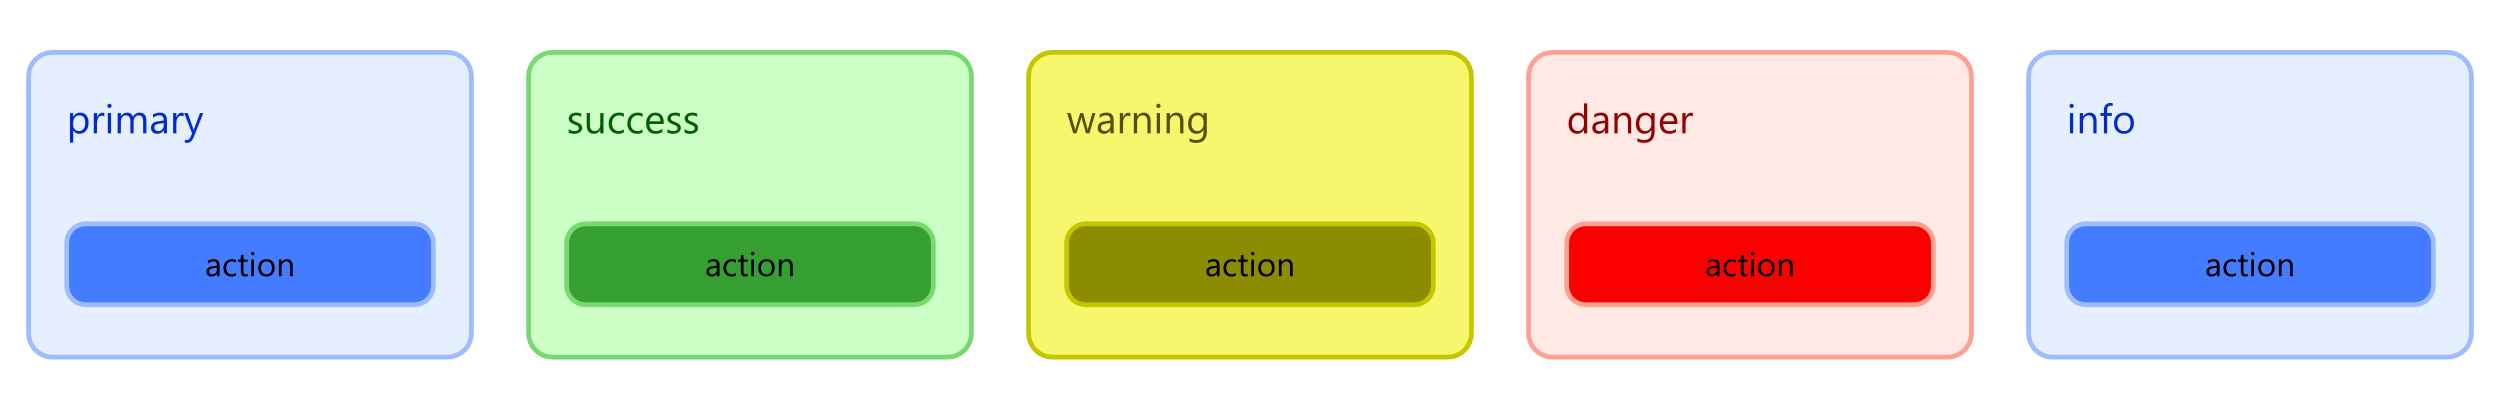
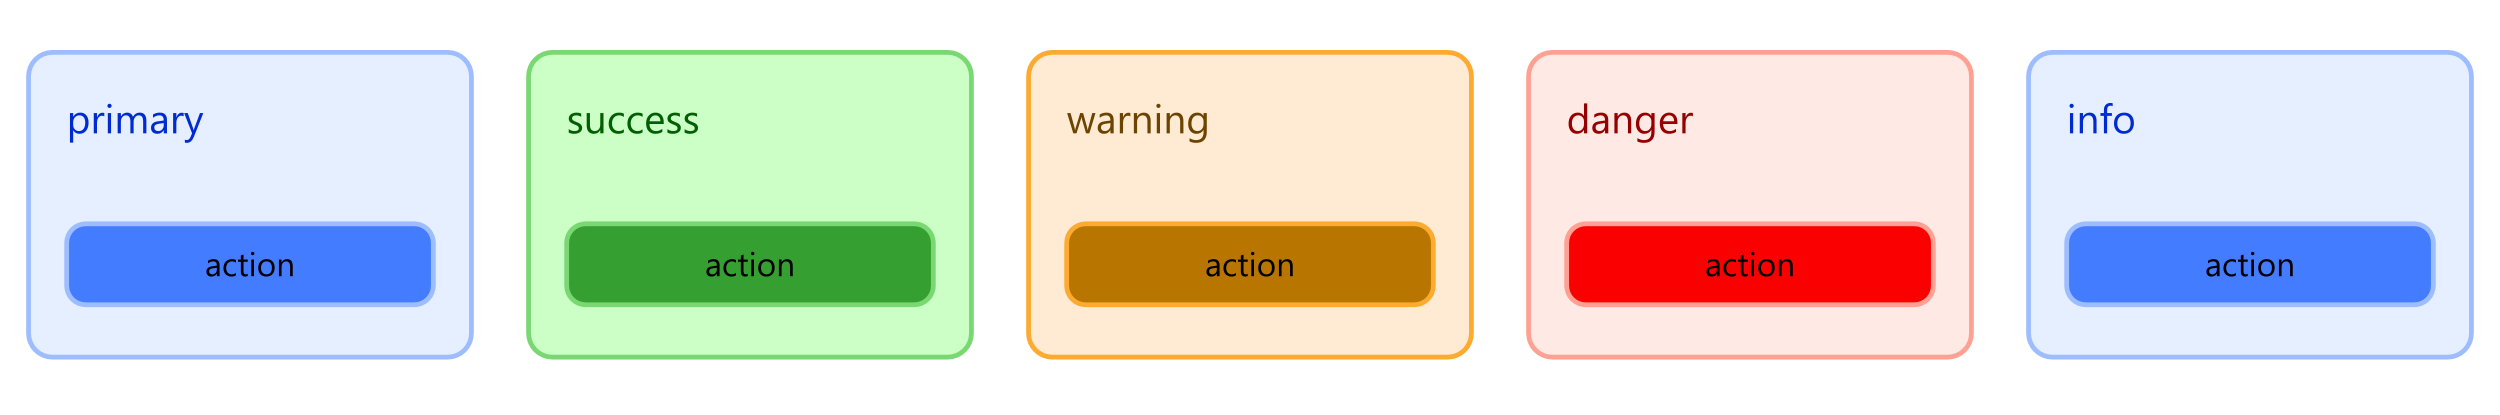
<svg xmlns="http://www.w3.org/2000/svg" width="1050" height="174" viewBox="0 0 1050 174">
  <rect x="0" y="0" width="1050" height="174" fill="rgb(255,255,255)" />
  <polygon points="12,32 12.192,30.049 12.761,28.173 13.685,26.444 14.929,24.929 16.444,23.685 18.173,22.761 20.049,22.192 22,22 188,22 189.951,22.192 191.827,22.761 193.556,23.685 195.071,24.929 196.315,26.444 197.239,28.173 197.808,30.049 198,32 198,140 197.808,141.951 197.239,143.827 196.315,145.556 195.071,147.071 193.556,148.315 191.827,149.239 189.951,149.808 188,150 22,150 20.049,149.808 18.173,149.239 16.444,148.315 14.929,147.071 13.685,145.556 12.761,143.827 12.192,141.951 12,140" fill="rgb(230,239,255)" />
  <polyline points="12,32 12.192,30.049 12.761,28.173 13.685,26.444 14.929,24.929 16.444,23.685 18.173,22.761 20.049,22.192 22,22 188,22 189.951,22.192 191.827,22.761 193.556,23.685 195.071,24.929 196.315,26.444 197.239,28.173 197.808,30.049 198,32 198,140 197.808,141.951 197.239,143.827 196.315,145.556 195.071,147.071 193.556,148.315 191.827,149.239 189.951,149.808 188,150 22,150 20.049,149.808 18.173,149.239 16.444,148.315 14.929,147.071 13.685,145.556 12.761,143.827 12.192,141.951 12,140 12,32" fill="none" stroke="rgb(157,189,255)" stroke-width="2" stroke-linejoin="round" stroke-linecap="round" />
  <polygon points="28,102 28.154,100.439 28.609,98.939 29.348,97.555 30.343,96.343 31.555,95.348 32.939,94.609 34.439,94.154 36,94 174,94 175.561,94.154 177.061,94.609 178.445,95.348 179.657,96.343 180.652,97.555 181.391,98.939 181.846,100.439 182,102 182,120 181.846,121.561 181.391,123.061 180.652,124.445 179.657,125.657 178.445,126.652 177.061,127.391 175.561,127.846 174,128 36,128 34.439,127.846 32.939,127.391 31.555,126.652 30.343,125.657 29.348,124.445 28.609,123.061 28.154,121.561 28,120" fill="rgb(68,124,255)" />
  <polyline points="28,102 28.154,100.439 28.609,98.939 29.348,97.555 30.343,96.343 31.555,95.348 32.939,94.609 34.439,94.154 36,94 174,94 175.561,94.154 177.061,94.609 178.445,95.348 179.657,96.343 180.652,97.555 181.391,98.939 181.846,100.439 182,102 182,120 181.846,121.561 181.391,123.061 180.652,124.445 179.657,125.657 178.445,126.652 177.061,127.391 175.561,127.846 174,128 36,128 34.439,127.846 32.939,127.391 31.555,126.652 30.343,125.657 29.348,124.445 28.609,123.061 28.154,121.561 28,120 28,102" fill="none" stroke="rgb(157,189,255)" stroke-width="2" stroke-linejoin="round" stroke-linecap="round" />
  <path d="M30.77 54.77L30.74 54.77L30.74 59.91L29.38 59.91L29.38 47.5L30.74 47.5L30.74 48.99L30.77 48.99Q31.78 47.3 33.71 47.3Q35.35 47.3 36.28 48.45Q37.2 49.58 37.2 51.5Q37.2 53.63 36.16 54.92Q35.12 56.2 33.32 56.2Q31.67 56.2 30.77 54.77ZM30.74 51.34L30.74 52.53Q30.74 53.58 31.42 54.32Q32.11 55.05 33.16 55.05Q34.4 55.05 35.1 54.11Q35.8 53.16 35.8 51.48Q35.8 50.06 35.15 49.25Q34.49 48.45 33.37 48.45Q32.18 48.45 31.46 49.28Q30.74 50.1 30.74 51.34ZM43.81 48.88Q43.45 48.6 42.78 48.6Q41.91 48.6 41.32 49.43Q40.74 50.25 40.74 51.67L40.74 56L39.38 56L39.38 47.5L40.74 47.5L40.74 49.25L40.77 49.25Q41.06 48.35 41.66 47.86Q42.26 47.35 43 47.35Q43.53 47.35 43.81 47.47L43.81 48.88ZM45.98 45.34Q45.62 45.34 45.36 45.09Q45.1 44.84 45.1 44.46Q45.1 44.08 45.36 43.83Q45.62 43.57 45.98 43.57Q46.35 43.57 46.61 43.83Q46.88 44.08 46.88 44.46Q46.88 44.83 46.61 45.08Q46.35 45.34 45.98 45.34ZM46.65 56L45.28 56L45.28 47.5L46.65 47.5L46.65 56ZM61.48 56L60.12 56L60.12 51.12Q60.12 49.71 59.68 49.08Q59.25 48.45 58.22 48.45Q57.34 48.45 56.73 49.24Q56.12 50.04 56.12 51.15L56.12 56L54.76 56L54.76 50.95Q54.76 48.45 52.83 48.45Q51.93 48.45 51.35 49.2Q50.77 49.95 50.77 51.15L50.77 56L49.41 56L49.41 47.5L50.77 47.5L50.77 48.84L50.8 48.84Q51.71 47.3 53.44 47.3Q54.31 47.3 54.96 47.79Q55.61 48.27 55.85 49.06Q56.8 47.3 58.67 47.3Q61.48 47.3 61.48 50.76L61.48 56ZM70.13 56L68.77 56L68.77 54.67L68.74 54.67Q67.85 56.2 66.13 56.2Q64.85 56.2 64.13 55.53Q63.42 54.85 63.42 53.74Q63.42 51.36 66.22 50.97L68.77 50.61Q68.77 48.45 67.02 48.45Q65.49 48.45 64.25 49.49L64.25 48.1Q65.5 47.3 67.14 47.3Q70.13 47.3 70.13 50.47L70.13 56ZM68.77 51.7L66.72 51.98Q65.78 52.12 65.29 52.46Q64.81 52.79 64.81 53.64Q64.81 54.27 65.25 54.66Q65.7 55.05 66.44 55.05Q67.45 55.05 68.11 54.35Q68.77 53.63 68.77 52.55L68.77 51.7ZM77.14 48.88Q76.78 48.6 76.11 48.6Q75.24 48.6 74.65 49.43Q74.07 50.25 74.07 51.67L74.07 56L72.71 56L72.71 47.5L74.07 47.5L74.07 49.25L74.1 49.25Q74.39 48.35 74.99 47.86Q75.59 47.35 76.33 47.35Q76.86 47.35 77.14 47.47L77.14 48.88ZM85.38 47.5L81.47 57.36Q80.42 60 78.53 60Q78 60 77.64 59.89L77.64 58.67Q78.08 58.82 78.45 58.82Q79.48 58.82 79.99 57.59L80.67 55.98L77.35 47.5L78.86 47.5L81.16 54.04Q81.2 54.17 81.33 54.69L81.38 54.69Q81.43 54.49 81.55 54.06L83.97 47.5L85.38 47.5Z" fill="rgb(0,43,208)" />
  <path d="M92.22 116L91.09 116L91.09 114.91L91.07 114.91Q90.34 116.16 88.91 116.16Q87.87 116.16 87.27 115.61Q86.69 115.06 86.69 114.14Q86.69 112.18 89 111.86L91.09 111.56Q91.09 109.78 89.65 109.78Q88.39 109.78 87.37 110.64L87.37 109.49Q88.4 108.84 89.75 108.84Q92.22 108.84 92.22 111.45L92.22 116ZM91.09 112.46L89.41 112.69Q88.63 112.8 88.23 113.08Q87.83 113.35 87.83 114.06Q87.83 114.57 88.2 114.9Q88.57 115.22 89.17 115.22Q90.01 115.22 90.55 114.64Q91.09 114.05 91.09 113.16L91.09 112.46ZM99.1 115.68Q98.29 116.16 97.19 116.16Q95.69 116.16 94.77 115.19Q93.85 114.22 93.85 112.66Q93.85 110.93 94.84 109.89Q95.83 108.84 97.49 108.84Q98.41 108.84 99.12 109.18L99.12 110.33Q98.34 109.78 97.45 109.78Q96.37 109.78 95.68 110.55Q95 111.32 95 112.57Q95 113.8 95.64 114.51Q96.29 115.22 97.38 115.22Q98.29 115.22 99.1 114.61L99.1 115.68ZM104.05 115.93Q103.65 116.15 103 116.15Q101.16 116.15 101.16 114.1L101.16 109.96L99.96 109.96L99.96 109L101.16 109L101.16 107.29L102.28 106.93L102.28 109L104.05 109L104.05 109.96L102.28 109.96L102.28 113.9Q102.28 114.61 102.52 114.91Q102.76 115.21 103.31 115.21Q103.74 115.21 104.05 114.97L104.05 115.93ZM106.12 107.22Q105.82 107.22 105.61 107.02Q105.4 106.81 105.4 106.5Q105.4 106.18 105.61 105.98Q105.82 105.77 106.12 105.77Q106.43 105.77 106.64 105.98Q106.86 106.18 106.86 106.5Q106.86 106.8 106.64 107.01Q106.43 107.22 106.12 107.22ZM106.67 116L105.55 116L105.55 109L106.67 109L106.67 116ZM111.87 116.16Q110.31 116.16 109.38 115.19Q108.46 114.2 108.46 112.58Q108.46 110.82 109.42 109.83Q110.39 108.84 112.03 108.84Q113.59 108.84 114.47 109.8Q115.35 110.76 115.35 112.47Q115.35 114.15 114.4 115.16Q113.46 116.16 111.87 116.16ZM111.95 109.78Q110.87 109.78 110.24 110.52Q109.61 111.25 109.61 112.54Q109.61 113.79 110.25 114.5Q110.88 115.22 111.95 115.22Q113.03 115.22 113.62 114.52Q114.2 113.81 114.2 112.51Q114.2 111.2 113.62 110.49Q113.03 109.78 111.95 109.78ZM122.95 116L121.83 116L121.83 112.01Q121.83 109.78 120.21 109.78Q119.36 109.78 118.81 110.42Q118.26 111.04 118.26 112.01L118.26 116L117.14 116L117.14 109L118.26 109L118.26 110.16L118.29 110.16Q119.08 108.84 120.59 108.84Q121.74 108.84 122.34 109.58Q122.95 110.32 122.95 111.72L122.95 116Z" fill="rgb(0,0,0)" />
  <polygon points="222,32 222.192,30.049 222.761,28.173 223.685,26.444 224.929,24.929 226.444,23.685 228.173,22.761 230.049,22.192 232,22 398,22 399.951,22.192 401.827,22.761 403.556,23.685 405.071,24.929 406.315,26.444 407.239,28.173 407.808,30.049 408,32 408,140 407.808,141.951 407.239,143.827 406.315,145.556 405.071,147.071 403.556,148.315 401.827,149.239 399.951,149.808 398,150 232,150 230.049,149.808 228.173,149.239 226.444,148.315 224.929,147.071 223.685,145.556 222.761,143.827 222.192,141.951 222,140" fill="rgb(203,255,198)" />
  <polyline points="222,32 222.192,30.049 222.761,28.173 223.685,26.444 224.929,24.929 226.444,23.685 228.173,22.761 230.049,22.192 232,22 398,22 399.951,22.192 401.827,22.761 403.556,23.685 405.071,24.929 406.315,26.444 407.239,28.173 407.808,30.049 408,32 408,140 407.808,141.951 407.239,143.827 406.315,145.556 405.071,147.071 403.556,148.315 401.827,149.239 399.951,149.808 398,150 232,150 230.049,149.808 228.173,149.239 226.444,148.315 224.929,147.071 223.685,145.556 222.761,143.827 222.192,141.951 222,140 222,32" fill="none" stroke="rgb(122,216,115)" stroke-width="2" stroke-linejoin="round" stroke-linecap="round" />
  <polygon points="238,102 238.154,100.439 238.609,98.939 239.348,97.555 240.343,96.343 241.555,95.348 242.939,94.609 244.439,94.154 246,94 384,94 385.561,94.154 387.061,94.609 388.445,95.348 389.657,96.343 390.652,97.555 391.391,98.939 391.846,100.439 392,102 392,120 391.846,121.561 391.391,123.061 390.652,124.445 389.657,125.657 388.445,126.652 387.061,127.391 385.561,127.846 384,128 246,128 244.439,127.846 242.939,127.391 241.555,126.652 240.343,125.657 239.348,124.445 238.609,123.061 238.154,121.561 238,120" fill="rgb(53,159,49)" />
  <polyline points="238,102 238.154,100.439 238.609,98.939 239.348,97.555 240.343,96.343 241.555,95.348 242.939,94.609 244.439,94.154 246,94 384,94 385.561,94.154 387.061,94.609 388.445,95.348 389.657,96.343 390.652,97.555 391.391,98.939 391.846,100.439 392,102 392,120 391.846,121.561 391.391,123.061 390.652,124.445 389.657,125.657 388.445,126.652 387.061,127.391 385.561,127.846 384,128 246,128 244.439,127.846 242.939,127.391 241.555,126.652 240.343,125.657 239.348,124.445 238.609,123.061 238.154,121.561 238,120 238,102" fill="none" stroke="rgb(122,216,115)" stroke-width="2" stroke-linejoin="round" stroke-linecap="round" />
  <path d="M238.86 55.69L238.86 54.23Q239.98 55.05 241.31 55.05Q243.1 55.05 243.1 53.86Q243.1 53.52 242.95 53.29Q242.8 53.04 242.53 52.86Q242.27 52.68 241.92 52.54Q241.57 52.39 241.16 52.23Q240.6 52.01 240.17 51.78Q239.74 51.55 239.45 51.27Q239.17 50.98 239.02 50.61Q238.88 50.25 238.88 49.76Q238.88 49.16 239.15 48.7Q239.43 48.24 239.88 47.93Q240.34 47.62 240.92 47.46Q241.51 47.3 242.13 47.3Q243.24 47.3 244.11 47.68L244.11 49.06Q243.17 48.45 241.95 48.45Q241.57 48.45 241.26 48.54Q240.96 48.62 240.73 48.78Q240.52 48.94 240.39 49.16Q240.27 49.38 240.27 49.64Q240.27 49.97 240.39 50.2Q240.52 50.42 240.75 50.6Q240.98 50.77 241.31 50.91Q241.64 51.05 242.07 51.22Q242.63 51.43 243.08 51.67Q243.53 51.89 243.84 52.18Q244.16 52.46 244.33 52.84Q244.5 53.21 244.5 53.73Q244.5 54.36 244.22 54.82Q243.94 55.29 243.48 55.59Q243.01 55.9 242.41 56.05Q241.8 56.2 241.14 56.2Q239.83 56.2 238.86 55.69ZM253.47 56L252.11 56L252.11 54.66L252.08 54.66Q251.23 56.2 249.45 56.2Q246.41 56.2 246.41 52.58L246.41 47.5L247.77 47.5L247.77 52.36Q247.77 55.05 249.83 55.05Q250.82 55.05 251.46 54.32Q252.11 53.58 252.11 52.4L252.11 47.5L253.47 47.5L253.47 56ZM262.02 55.61Q261.04 56.2 259.69 56.2Q257.87 56.2 256.75 55.02Q255.64 53.83 255.64 51.95Q255.64 49.85 256.84 48.58Q258.05 47.3 260.06 47.3Q261.18 47.3 262.03 47.72L262.03 49.11Q261.09 48.45 260.01 48.45Q258.7 48.45 257.87 49.38Q257.04 50.31 257.04 51.83Q257.04 53.33 257.82 54.19Q258.6 55.05 259.92 55.05Q261.04 55.05 262.02 54.31L262.02 55.61ZM269.88 55.61Q268.9 56.2 267.55 56.2Q265.73 56.2 264.61 55.02Q263.5 53.83 263.5 51.95Q263.5 49.85 264.7 48.58Q265.91 47.3 267.92 47.3Q269.04 47.3 269.89 47.72L269.89 49.11Q268.95 48.45 267.87 48.45Q266.56 48.45 265.72 49.38Q264.89 50.31 264.89 51.83Q264.89 53.33 265.67 54.19Q266.46 55.05 267.78 55.05Q268.9 55.05 269.88 54.31L269.88 55.61ZM278.77 52.09L272.77 52.09Q272.8 53.51 273.53 54.28Q274.26 55.05 275.54 55.05Q276.98 55.05 278.18 54.11L278.18 55.39Q277.06 56.2 275.22 56.2Q273.42 56.2 272.39 55.05Q271.36 53.88 271.36 51.78Q271.36 49.8 272.48 48.55Q273.61 47.3 275.28 47.3Q276.95 47.3 277.86 48.38Q278.77 49.46 278.77 51.38L278.77 52.09ZM277.38 50.94Q277.37 49.76 276.8 49.1Q276.25 48.45 275.25 48.45Q274.29 48.45 273.62 49.14Q272.94 49.82 272.79 50.94L277.38 50.94ZM280.32 55.69L280.32 54.23Q281.43 55.05 282.77 55.05Q284.56 55.05 284.56 53.86Q284.56 53.52 284.4 53.29Q284.25 53.04 283.99 52.86Q283.73 52.68 283.37 52.54Q283.02 52.39 282.62 52.23Q282.05 52.01 281.62 51.78Q281.2 51.55 280.91 51.27Q280.62 50.98 280.47 50.61Q280.33 50.25 280.33 49.76Q280.33 49.16 280.61 48.7Q280.88 48.24 281.34 47.93Q281.79 47.62 282.38 47.46Q282.96 47.3 283.59 47.3Q284.69 47.3 285.56 47.68L285.56 49.06Q284.62 48.45 283.4 48.45Q283.02 48.45 282.72 48.54Q282.41 48.62 282.18 48.78Q281.97 48.94 281.84 49.16Q281.73 49.38 281.73 49.64Q281.73 49.97 281.84 50.2Q281.97 50.42 282.2 50.6Q282.43 50.77 282.77 50.91Q283.1 51.05 283.52 51.22Q284.08 51.43 284.53 51.67Q284.98 51.89 285.3 52.18Q285.61 52.46 285.78 52.84Q285.95 53.21 285.95 53.73Q285.95 54.36 285.67 54.82Q285.4 55.29 284.93 55.59Q284.47 55.9 283.86 56.05Q283.25 56.2 282.59 56.2Q281.28 56.2 280.32 55.69ZM287.54 55.69L287.54 54.23Q288.65 55.05 289.98 55.05Q291.78 55.05 291.78 53.86Q291.78 53.52 291.62 53.29Q291.47 53.04 291.2 52.86Q290.95 52.68 290.59 52.54Q290.24 52.39 289.83 52.23Q289.27 52.01 288.84 51.78Q288.42 51.55 288.12 51.27Q287.84 50.98 287.69 50.61Q287.55 50.25 287.55 49.76Q287.55 49.16 287.83 48.7Q288.1 48.24 288.56 47.93Q289.01 47.62 289.59 47.46Q290.18 47.3 290.81 47.3Q291.91 47.3 292.78 47.68L292.78 49.06Q291.84 48.45 290.62 48.45Q290.24 48.45 289.93 48.54Q289.63 48.62 289.4 48.78Q289.19 48.94 289.06 49.16Q288.95 49.38 288.95 49.64Q288.95 49.97 289.06 50.2Q289.19 50.42 289.42 50.6Q289.65 50.77 289.98 50.91Q290.32 51.05 290.74 51.22Q291.3 51.43 291.75 51.67Q292.2 51.89 292.52 52.18Q292.83 52.46 293 52.84Q293.17 53.21 293.17 53.73Q293.17 54.36 292.89 54.82Q292.62 55.29 292.15 55.59Q291.69 55.9 291.08 56.05Q290.47 56.2 289.81 56.2Q288.5 56.2 287.54 55.69Z" fill="rgb(0,95,0)" />
  <path d="M302.22 116L301.09 116L301.09 114.91L301.07 114.91Q300.34 116.16 298.91 116.16Q297.87 116.16 297.27 115.61Q296.69 115.06 296.69 114.14Q296.69 112.18 299 111.86L301.09 111.56Q301.09 109.78 299.65 109.78Q298.39 109.78 297.37 110.64L297.37 109.49Q298.4 108.84 299.75 108.84Q302.22 108.84 302.22 111.45L302.22 116ZM301.09 112.46L299.41 112.69Q298.63 112.8 298.23 113.08Q297.83 113.35 297.83 114.06Q297.83 114.57 298.2 114.9Q298.57 115.22 299.17 115.22Q300.01 115.22 300.55 114.64Q301.09 114.05 301.09 113.16L301.09 112.46ZM309.1 115.68Q308.29 116.16 307.19 116.16Q305.69 116.16 304.77 115.19Q303.85 114.22 303.85 112.66Q303.85 110.93 304.84 109.89Q305.83 108.84 307.49 108.84Q308.41 108.84 309.12 109.18L309.12 110.33Q308.34 109.78 307.45 109.78Q306.37 109.78 305.68 110.55Q305 111.32 305 112.57Q305 113.8 305.64 114.51Q306.29 115.22 307.38 115.22Q308.29 115.22 309.1 114.61L309.1 115.68ZM314.05 115.93Q313.65 116.15 313 116.15Q311.16 116.15 311.16 114.1L311.16 109.96L309.96 109.96L309.96 109L311.16 109L311.16 107.29L312.28 106.93L312.28 109L314.05 109L314.05 109.96L312.28 109.96L312.28 113.9Q312.28 114.61 312.52 114.91Q312.76 115.21 313.31 115.21Q313.74 115.21 314.05 114.97L314.05 115.93ZM316.12 107.22Q315.82 107.22 315.61 107.02Q315.4 106.81 315.4 106.5Q315.4 106.18 315.61 105.98Q315.82 105.77 316.12 105.77Q316.43 105.77 316.64 105.98Q316.86 106.18 316.86 106.5Q316.86 106.8 316.64 107.01Q316.43 107.22 316.12 107.22ZM316.67 116L315.55 116L315.55 109L316.67 109L316.67 116ZM321.87 116.16Q320.31 116.16 319.38 115.19Q318.46 114.2 318.46 112.58Q318.46 110.82 319.42 109.83Q320.39 108.84 322.03 108.84Q323.59 108.84 324.47 109.8Q325.35 110.76 325.35 112.47Q325.35 114.15 324.4 115.16Q323.46 116.16 321.87 116.16ZM321.95 109.78Q320.87 109.78 320.24 110.52Q319.61 111.25 319.61 112.54Q319.61 113.79 320.25 114.5Q320.88 115.22 321.95 115.22Q323.03 115.22 323.62 114.52Q324.2 113.81 324.2 112.51Q324.2 111.2 323.62 110.49Q323.03 109.78 321.95 109.78ZM332.95 116L331.83 116L331.83 112.01Q331.83 109.78 330.21 109.78Q329.36 109.78 328.81 110.42Q328.26 111.04 328.26 112.01L328.26 116L327.14 116L327.14 109L328.26 109L328.26 110.16L328.29 110.16Q329.08 108.84 330.59 108.84Q331.74 108.84 332.34 109.58Q332.95 110.32 332.95 111.72L332.95 116Z" fill="rgb(0,0,0)" />
-   <polygon points="432,32 432.192,30.049 432.761,28.173 433.685,26.444 434.929,24.929 436.444,23.685 438.173,22.761 440.049,22.192 442,22 608,22 609.951,22.192 611.827,22.761 613.556,23.685 615.071,24.929 616.315,26.444 617.239,28.173 617.808,30.049 618,32 618,140 617.808,141.951 617.239,143.827 616.315,145.556 615.071,147.071 613.556,148.315 611.827,149.239 609.951,149.808 608,150 442,150 440.049,149.808 438.173,149.239 436.444,148.315 434.929,147.071 433.685,145.556 432.761,143.827 432.192,141.951 432,140" fill="rgb(246,247,108)" />
-   <polyline points="432,32 432.192,30.049 432.761,28.173 433.685,26.444 434.929,24.929 436.444,23.685 438.173,22.761 440.049,22.192 442,22 608,22 609.951,22.192 611.827,22.761 613.556,23.685 615.071,24.929 616.315,26.444 617.239,28.173 617.808,30.049 618,32 618,140 617.808,141.951 617.239,143.827 616.315,145.556 615.071,147.071 613.556,148.315 611.827,149.239 609.951,149.808 608,150 442,150 440.049,149.808 438.173,149.239 436.444,148.315 434.929,147.071 433.685,145.556 432.761,143.827 432.192,141.951 432,140 432,32" fill="none" stroke="rgb(198,198,0)" stroke-width="2" stroke-linejoin="round" stroke-linecap="round" />
-   <polygon points="448,102 448.154,100.439 448.609,98.939 449.348,97.555 450.343,96.343 451.555,95.348 452.939,94.609 454.439,94.154 456,94 594,94 595.561,94.154 597.061,94.609 598.445,95.348 599.657,96.343 600.652,97.555 601.391,98.939 601.846,100.439 602,102 602,120 601.846,121.561 601.391,123.061 600.652,124.445 599.657,125.657 598.445,126.652 597.061,127.391 595.561,127.846 594,128 456,128 454.439,127.846 452.939,127.391 451.555,126.652 450.343,125.657 449.348,124.445 448.609,123.061 448.154,121.561 448,120" fill="rgb(140,140,0)" />
-   <polyline points="448,102 448.154,100.439 448.609,98.939 449.348,97.555 450.343,96.343 451.555,95.348 452.939,94.609 454.439,94.154 456,94 594,94 595.561,94.154 597.061,94.609 598.445,95.348 599.657,96.343 600.652,97.555 601.391,98.939 601.846,100.439 602,102 602,120 601.846,121.561 601.391,123.061 600.652,124.445 599.657,125.657 598.445,126.652 597.061,127.391 595.561,127.846 594,128 456,128 454.439,127.846 452.939,127.391 451.555,126.652 450.343,125.657 449.348,124.445 448.609,123.061 448.154,121.561 448,120 448,102" fill="none" stroke="rgb(198,198,0)" stroke-width="2" stroke-linejoin="round" stroke-linecap="round" />
-   <path d="M460.09 47.5L457.54 56L456.13 56L454.38 49.92Q454.28 49.57 454.24 49.13L454.21 49.13Q454.18 49.43 454.03 49.9L452.13 56L450.77 56L448.2 47.5L449.63 47.5L451.39 53.89Q451.47 54.18 451.5 54.66L451.57 54.66Q451.59 54.29 451.72 53.88L453.68 47.5L454.92 47.5L456.68 53.91Q456.77 54.22 456.81 54.67L456.87 54.67Q456.89 54.35 457.01 53.91L458.74 47.5L460.09 47.5ZM467.74 56L466.38 56L466.38 54.67L466.35 54.67Q465.46 56.2 463.73 56.2Q462.46 56.2 461.74 55.53Q461.03 54.85 461.03 53.74Q461.03 51.36 463.83 50.97L466.38 50.61Q466.38 48.45 464.63 48.45Q463.1 48.45 461.86 49.49L461.86 48.1Q463.11 47.3 464.75 47.3Q467.74 47.3 467.74 50.47L467.74 56ZM466.38 51.7L464.33 51.98Q463.39 52.12 462.9 52.46Q462.42 52.79 462.42 53.64Q462.42 54.27 462.86 54.66Q463.31 55.05 464.05 55.05Q465.06 55.05 465.72 54.35Q466.38 53.63 466.38 52.55L466.38 51.7ZM474.75 48.88Q474.39 48.6 473.72 48.6Q472.85 48.6 472.26 49.43Q471.68 50.25 471.68 51.67L471.68 56L470.32 56L470.32 47.5L471.68 47.5L471.68 49.25L471.71 49.25Q472 48.35 472.6 47.86Q473.2 47.35 473.93 47.35Q474.47 47.35 474.75 47.47L474.75 48.88ZM483.28 56L481.92 56L481.92 51.15Q481.92 48.45 479.94 48.45Q478.92 48.45 478.25 49.22Q477.58 49.98 477.58 51.15L477.58 56L476.22 56L476.22 47.5L477.58 47.5L477.58 48.91L477.62 48.91Q478.58 47.3 480.41 47.3Q481.8 47.3 482.54 48.21Q483.28 49.1 483.28 50.8L483.28 56ZM486.54 45.34Q486.18 45.34 485.92 45.09Q485.66 44.84 485.66 44.46Q485.66 44.08 485.92 43.83Q486.18 43.57 486.54 43.57Q486.92 43.57 487.17 43.83Q487.44 44.08 487.44 44.46Q487.44 44.83 487.17 45.08Q486.92 45.34 486.54 45.34ZM487.21 56L485.85 56L485.85 47.5L487.21 47.5L487.21 56ZM497.03 56L495.67 56L495.67 51.15Q495.67 48.45 493.69 48.45Q492.67 48.45 492 49.22Q491.33 49.98 491.33 51.15L491.33 56L489.97 56L489.97 47.5L491.33 47.5L491.33 48.91L491.37 48.91Q492.33 47.3 494.16 47.3Q495.55 47.3 496.29 48.21Q497.03 49.1 497.03 50.8L497.03 56ZM506.85 55.32Q506.85 60 502.37 60Q500.79 60 499.61 59.4L499.61 58.04Q501.05 58.84 502.35 58.84Q505.49 58.84 505.49 55.5L505.49 54.57L505.46 54.57Q504.49 56.2 502.54 56.2Q500.95 56.2 499.98 55.07Q499.02 53.93 499.02 52.02Q499.02 49.86 500.05 48.58Q501.1 47.3 502.91 47.3Q504.63 47.3 505.46 48.68L505.49 48.68L505.49 47.5L506.85 47.5L506.85 55.32ZM505.49 52.16L505.49 50.9Q505.49 49.89 504.8 49.17Q504.12 48.45 503.1 48.45Q501.84 48.45 501.12 49.37Q500.41 50.28 500.41 51.93Q500.41 53.35 501.09 54.21Q501.78 55.05 502.91 55.05Q504.05 55.05 504.77 54.24Q505.49 53.43 505.49 52.16Z" fill="rgb(81,81,0)" />
+   <polygon points="432,32 432.192,30.049 432.761,28.173 433.685,26.444 434.929,24.929 436.444,23.685 438.173,22.761 440.049,22.192 442,22 608,22 609.951,22.192 611.827,22.761 613.556,23.685 615.071,24.929 616.315,26.444 617.239,28.173 617.808,30.049 618,32 618,140 617.808,141.951 617.239,143.827 616.315,145.556 615.071,147.071 613.556,148.315 611.827,149.239 609.951,149.808 608,150 442,150 440.049,149.808 438.173,149.239 436.444,148.315 434.929,147.071 433.685,145.556 432.761,143.827 432.192,141.951 432,140" fill="rgb(255,235,212)" />
+   <polyline points="432,32 432.192,30.049 432.761,28.173 433.685,26.444 434.929,24.929 436.444,23.685 438.173,22.761 440.049,22.192 442,22 608,22 609.951,22.192 611.827,22.761 613.556,23.685 615.071,24.929 616.315,26.444 617.239,28.173 617.808,30.049 618,32 618,140 617.808,141.951 617.239,143.827 616.315,145.556 615.071,147.071 613.556,148.315 611.827,149.239 609.951,149.808 608,150 442,150 440.049,149.808 438.173,149.239 436.444,148.315 434.929,147.071 433.685,145.556 432.761,143.827 432.192,141.951 432,140 432,32" fill="none" stroke="rgb(253,170,48)" stroke-width="2" stroke-linejoin="round" stroke-linecap="round" />
+   <polygon points="448,102 448.154,100.439 448.609,98.939 449.348,97.555 450.343,96.343 451.555,95.348 452.939,94.609 454.439,94.154 456,94 594,94 595.561,94.154 597.061,94.609 598.445,95.348 599.657,96.343 600.652,97.555 601.391,98.939 601.846,100.439 602,102 602,120 601.846,121.561 601.391,123.061 600.652,124.445 599.657,125.657 598.445,126.652 597.061,127.391 595.561,127.846 594,128 456,128 454.439,127.846 452.939,127.391 451.555,126.652 450.343,125.657 449.348,124.445 448.609,123.061 448.154,121.561 448,120" fill="rgb(184,118,0)" />
+   <polyline points="448,102 448.154,100.439 448.609,98.939 449.348,97.555 450.343,96.343 451.555,95.348 452.939,94.609 454.439,94.154 456,94 594,94 595.561,94.154 597.061,94.609 598.445,95.348 599.657,96.343 600.652,97.555 601.391,98.939 601.846,100.439 602,102 602,120 601.846,121.561 601.391,123.061 600.652,124.445 599.657,125.657 598.445,126.652 597.061,127.391 595.561,127.846 594,128 456,128 454.439,127.846 452.939,127.391 451.555,126.652 450.343,125.657 449.348,124.445 448.609,123.061 448.154,121.561 448,120 448,102" fill="none" stroke="rgb(253,170,48)" stroke-width="2" stroke-linejoin="round" stroke-linecap="round" />
+   <path d="M460.09 47.5L457.54 56L456.13 56L454.38 49.92Q454.28 49.57 454.24 49.13L454.21 49.13Q454.18 49.43 454.03 49.9L452.13 56L450.77 56L448.2 47.5L449.63 47.5L451.39 53.89Q451.47 54.18 451.5 54.66L451.57 54.66Q451.59 54.29 451.72 53.88L453.68 47.5L454.92 47.5L456.68 53.91Q456.77 54.22 456.81 54.67L456.87 54.67Q456.89 54.35 457.01 53.91L458.74 47.5L460.09 47.5ZM467.74 56L466.38 56L466.38 54.67L466.35 54.67Q465.46 56.2 463.73 56.2Q462.46 56.2 461.74 55.53Q461.03 54.85 461.03 53.74Q461.03 51.36 463.83 50.97L466.38 50.61Q466.38 48.45 464.63 48.45Q463.1 48.45 461.86 49.49L461.86 48.1Q463.11 47.3 464.75 47.3Q467.74 47.3 467.74 50.47L467.74 56ZM466.38 51.7L464.33 51.98Q463.39 52.12 462.9 52.46Q462.42 52.79 462.42 53.64Q462.42 54.27 462.86 54.66Q463.31 55.05 464.05 55.05Q465.06 55.05 465.72 54.35Q466.38 53.63 466.38 52.55L466.38 51.7ZM474.75 48.88Q474.39 48.6 473.72 48.6Q472.85 48.6 472.26 49.43Q471.68 50.25 471.68 51.67L471.68 56L470.32 56L470.32 47.5L471.68 47.5L471.68 49.25L471.71 49.25Q472 48.35 472.6 47.86Q473.2 47.35 473.93 47.35Q474.47 47.35 474.75 47.47L474.75 48.88ZM483.28 56L481.92 56L481.92 51.15Q481.92 48.45 479.94 48.45Q478.92 48.45 478.25 49.22Q477.58 49.98 477.58 51.15L477.58 56L476.22 56L476.22 47.5L477.58 47.5L477.58 48.91L477.62 48.91Q478.58 47.3 480.41 47.3Q481.8 47.3 482.54 48.21Q483.28 49.1 483.28 50.8L483.28 56ZM486.54 45.34Q486.18 45.34 485.92 45.09Q485.66 44.84 485.66 44.46Q485.66 44.08 485.92 43.83Q486.18 43.57 486.54 43.57Q486.92 43.57 487.17 43.83Q487.44 44.08 487.44 44.46Q487.44 44.83 487.17 45.08Q486.92 45.34 486.54 45.34ZM487.21 56L485.85 56L485.85 47.5L487.21 47.5L487.21 56ZM497.03 56L495.67 56L495.67 51.15Q495.67 48.45 493.69 48.45Q492.67 48.45 492 49.22Q491.33 49.98 491.33 51.15L491.33 56L489.97 56L489.97 47.5L491.33 47.5L491.33 48.91L491.37 48.91Q492.33 47.3 494.16 47.3Q495.55 47.3 496.29 48.21Q497.03 49.1 497.03 50.8L497.03 56ZM506.85 55.32Q506.85 60 502.37 60Q500.79 60 499.61 59.4L499.61 58.04Q501.05 58.84 502.35 58.84Q505.49 58.84 505.49 55.5L505.49 54.57L505.46 54.57Q504.49 56.2 502.54 56.2Q500.95 56.2 499.98 55.07Q499.02 53.93 499.02 52.02Q499.02 49.86 500.05 48.58Q501.1 47.3 502.91 47.3Q504.63 47.3 505.46 48.68L505.49 48.68L505.49 47.5L506.85 47.5L506.85 55.32ZM505.49 52.16L505.49 50.9Q505.49 49.89 504.8 49.17Q504.12 48.45 503.1 48.45Q501.84 48.45 501.12 49.37Q500.41 50.28 500.41 51.93Q500.41 53.35 501.09 54.21Q501.78 55.05 502.91 55.05Q504.05 55.05 504.77 54.24Q505.49 53.43 505.49 52.16Z" fill="rgb(108,67,0)" />
  <path d="M512.22 116L511.09 116L511.09 114.91L511.07 114.91Q510.34 116.16 508.91 116.16Q507.87 116.16 507.27 115.61Q506.69 115.06 506.69 114.14Q506.69 112.18 509 111.86L511.09 111.56Q511.09 109.78 509.65 109.78Q508.39 109.78 507.37 110.64L507.37 109.49Q508.4 108.84 509.75 108.84Q512.22 108.84 512.22 111.45L512.22 116ZM511.09 112.46L509.41 112.69Q508.63 112.8 508.23 113.08Q507.83 113.35 507.83 114.06Q507.83 114.57 508.2 114.9Q508.57 115.22 509.17 115.22Q510.01 115.22 510.55 114.64Q511.09 114.05 511.09 113.16L511.09 112.46ZM519.1 115.68Q518.29 116.16 517.19 116.16Q515.69 116.16 514.77 115.19Q513.85 114.22 513.85 112.66Q513.85 110.93 514.84 109.89Q515.83 108.84 517.49 108.84Q518.41 108.84 519.12 109.18L519.12 110.33Q518.34 109.78 517.45 109.78Q516.37 109.78 515.68 110.55Q515 111.32 515 112.57Q515 113.8 515.64 114.51Q516.29 115.22 517.38 115.22Q518.29 115.22 519.1 114.61L519.1 115.68ZM524.05 115.93Q523.65 116.15 523 116.15Q521.16 116.15 521.16 114.1L521.16 109.96L519.96 109.96L519.96 109L521.16 109L521.16 107.29L522.28 106.93L522.28 109L524.05 109L524.05 109.96L522.28 109.96L522.28 113.9Q522.28 114.61 522.52 114.91Q522.76 115.21 523.31 115.21Q523.74 115.21 524.05 114.97L524.05 115.93ZM526.12 107.22Q525.82 107.22 525.61 107.02Q525.4 106.81 525.4 106.5Q525.4 106.18 525.61 105.98Q525.82 105.77 526.12 105.77Q526.43 105.77 526.64 105.98Q526.86 106.18 526.86 106.5Q526.86 106.8 526.64 107.01Q526.43 107.22 526.12 107.22ZM526.67 116L525.55 116L525.55 109L526.67 109L526.67 116ZM531.87 116.16Q530.31 116.16 529.38 115.19Q528.46 114.2 528.46 112.58Q528.46 110.82 529.42 109.83Q530.39 108.84 532.03 108.84Q533.59 108.84 534.47 109.8Q535.35 110.76 535.35 112.47Q535.35 114.15 534.4 115.16Q533.46 116.16 531.87 116.16ZM531.95 109.78Q530.87 109.78 530.24 110.52Q529.61 111.25 529.61 112.54Q529.61 113.79 530.25 114.5Q530.88 115.22 531.95 115.22Q533.03 115.22 533.62 114.52Q534.2 113.81 534.2 112.51Q534.2 111.2 533.62 110.49Q533.03 109.78 531.95 109.78ZM542.95 116L541.83 116L541.83 112.01Q541.83 109.78 540.21 109.78Q539.36 109.78 538.81 110.42Q538.26 111.04 538.26 112.01L538.26 116L537.14 116L537.14 109L538.26 109L538.26 110.16L538.29 110.16Q539.08 108.84 540.59 108.84Q541.74 108.84 542.34 109.58Q542.95 110.32 542.95 111.72L542.95 116Z" fill="rgb(0,0,0)" />
  <polygon points="642,32 642.192,30.049 642.761,28.173 643.685,26.444 644.929,24.929 646.444,23.685 648.173,22.761 650.049,22.192 652,22 818,22 819.951,22.192 821.827,22.761 823.556,23.685 825.071,24.929 826.315,26.444 827.239,28.173 827.808,30.049 828,32 828,140 827.808,141.951 827.239,143.827 826.315,145.556 825.071,147.071 823.556,148.315 821.827,149.239 819.951,149.808 818,150 652,150 650.049,149.808 648.173,149.239 646.444,148.315 644.929,147.071 643.685,145.556 642.761,143.827 642.192,141.951 642,140" fill="rgb(255,233,229)" />
  <polyline points="642,32 642.192,30.049 642.761,28.173 643.685,26.444 644.929,24.929 646.444,23.685 648.173,22.761 650.049,22.192 652,22 818,22 819.951,22.192 821.827,22.761 823.556,23.685 825.071,24.929 826.315,26.444 827.239,28.173 827.808,30.049 828,32 828,140 827.808,141.951 827.239,143.827 826.315,145.556 825.071,147.071 823.556,148.315 821.827,149.239 819.951,149.808 818,150 652,150 650.049,149.808 648.173,149.239 646.444,148.315 644.929,147.071 643.685,145.556 642.761,143.827 642.192,141.951 642,140 642,32" fill="none" stroke="rgb(255,161,146)" stroke-width="2" stroke-linejoin="round" stroke-linecap="round" />
  <polygon points="658,102 658.154,100.439 658.609,98.939 659.348,97.555 660.343,96.343 661.555,95.348 662.939,94.609 664.439,94.154 666,94 804,94 805.561,94.154 807.061,94.609 808.445,95.348 809.657,96.343 810.652,97.555 811.391,98.939 811.846,100.439 812,102 812,120 811.846,121.561 811.391,123.061 810.652,124.445 809.657,125.657 808.445,126.652 807.061,127.391 805.561,127.846 804,128 666,128 664.439,127.846 662.939,127.391 661.555,126.652 660.343,125.657 659.348,124.445 658.609,123.061 658.154,121.561 658,120" fill="rgb(251,0,0)" />
  <polyline points="658,102 658.154,100.439 658.609,98.939 659.348,97.555 660.343,96.343 661.555,95.348 662.939,94.609 664.439,94.154 666,94 804,94 805.561,94.154 807.061,94.609 808.445,95.348 809.657,96.343 810.652,97.555 811.391,98.939 811.846,100.439 812,102 812,120 811.846,121.561 811.391,123.061 810.652,124.445 809.657,125.657 808.445,126.652 807.061,127.391 805.561,127.846 804,128 666,128 664.439,127.846 662.939,127.391 661.555,126.652 660.343,125.657 659.348,124.445 658.609,123.061 658.154,121.561 658,120 658,102" fill="none" stroke="rgb(255,161,146)" stroke-width="2" stroke-linejoin="round" stroke-linecap="round" />
  <path d="M666.63 56L665.27 56L665.27 54.56L665.24 54.56Q664.29 56.2 662.32 56.2Q660.71 56.2 659.75 55.06Q658.8 53.92 658.8 51.95Q658.8 49.84 659.86 48.57Q660.92 47.3 662.69 47.3Q664.44 47.3 665.24 48.68L665.27 48.68L665.27 43.42L666.63 43.42L666.63 56ZM665.27 52.16L665.27 50.9Q665.27 49.87 664.59 49.16Q663.91 48.45 662.86 48.45Q661.62 48.45 660.91 49.36Q660.19 50.27 660.19 51.88Q660.19 53.35 660.87 54.21Q661.56 55.05 662.71 55.05Q663.85 55.05 664.56 54.23Q665.27 53.41 665.27 52.16ZM675.48 56L674.12 56L674.12 54.67L674.08 54.67Q673.2 56.2 671.47 56.2Q670.2 56.2 669.48 55.53Q668.76 54.85 668.76 53.74Q668.76 51.36 671.57 50.97L674.12 50.61Q674.12 48.45 672.37 48.45Q670.83 48.45 669.59 49.49L669.59 48.1Q670.85 47.3 672.48 47.3Q675.48 47.3 675.48 50.47L675.48 56ZM674.12 51.7L672.07 51.98Q671.12 52.12 670.64 52.46Q670.16 52.79 670.16 53.64Q670.16 54.27 670.6 54.66Q671.05 55.05 671.78 55.05Q672.8 55.05 673.45 54.35Q674.12 53.63 674.12 52.55L674.12 51.7ZM685.11 56L683.74 56L683.74 51.15Q683.74 48.45 681.77 48.45Q680.75 48.45 680.08 49.22Q679.41 49.98 679.41 51.15L679.41 56L678.05 56L678.05 47.5L679.41 47.5L679.41 48.91L679.44 48.91Q680.41 47.3 682.23 47.3Q683.63 47.3 684.37 48.21Q685.11 49.1 685.11 50.8L685.11 56ZM694.93 55.32Q694.93 60 690.45 60Q688.87 60 687.69 59.4L687.69 58.04Q689.13 58.84 690.43 58.84Q693.57 58.84 693.57 55.5L693.57 54.57L693.54 54.57Q692.56 56.2 690.61 56.2Q689.03 56.2 688.06 55.07Q687.09 53.93 687.09 52.02Q687.09 49.86 688.13 48.58Q689.18 47.3 690.99 47.3Q692.71 47.3 693.54 48.68L693.57 48.68L693.57 47.5L694.93 47.5L694.93 55.32ZM693.57 52.16L693.57 50.9Q693.57 49.89 692.88 49.17Q692.2 48.45 691.18 48.45Q689.92 48.45 689.2 49.37Q688.49 50.28 688.49 51.93Q688.49 53.35 689.17 54.21Q689.86 55.05 690.99 55.05Q692.13 55.05 692.85 54.24Q693.57 53.43 693.57 52.16ZM704.52 52.09L698.52 52.09Q698.55 53.51 699.28 54.28Q700.01 55.05 701.29 55.05Q702.73 55.05 703.93 54.11L703.93 55.39Q702.81 56.2 700.97 56.2Q699.17 56.2 698.14 55.05Q697.11 53.88 697.11 51.78Q697.11 49.8 698.23 48.55Q699.36 47.3 701.03 47.3Q702.7 47.3 703.61 48.38Q704.52 49.46 704.52 51.38L704.52 52.09ZM703.13 50.94Q703.12 49.76 702.55 49.1Q702 48.45 701 48.45Q700.04 48.45 699.37 49.14Q698.69 49.82 698.54 50.94L703.13 50.94ZM711.01 48.88Q710.66 48.6 709.98 48.6Q709.11 48.6 708.52 49.43Q707.94 50.25 707.94 51.67L707.94 56L706.58 56L706.58 47.5L707.94 47.5L707.94 49.25L707.98 49.25Q708.27 48.35 708.86 47.86Q709.46 47.35 710.2 47.35Q710.73 47.35 711.01 47.47L711.01 48.88Z" fill="rgb(149,0,0)" />
  <path d="M722.22 116L721.09 116L721.09 114.91L721.07 114.91Q720.34 116.16 718.91 116.16Q717.87 116.16 717.27 115.61Q716.69 115.06 716.69 114.14Q716.69 112.18 719 111.86L721.09 111.56Q721.09 109.78 719.65 109.78Q718.39 109.78 717.37 110.64L717.37 109.49Q718.4 108.84 719.75 108.84Q722.22 108.84 722.22 111.45L722.22 116ZM721.09 112.46L719.41 112.69Q718.63 112.8 718.23 113.08Q717.83 113.35 717.83 114.06Q717.83 114.57 718.2 114.9Q718.57 115.22 719.17 115.22Q720.01 115.22 720.55 114.64Q721.09 114.05 721.09 113.16L721.09 112.46ZM729.1 115.68Q728.29 116.16 727.19 116.16Q725.69 116.16 724.77 115.19Q723.85 114.22 723.85 112.66Q723.85 110.93 724.84 109.89Q725.83 108.84 727.49 108.84Q728.41 108.84 729.12 109.18L729.12 110.33Q728.34 109.78 727.45 109.78Q726.37 109.78 725.68 110.55Q725 111.32 725 112.57Q725 113.8 725.64 114.51Q726.29 115.22 727.38 115.22Q728.29 115.22 729.1 114.61L729.1 115.68ZM734.05 115.93Q733.65 116.15 733 116.15Q731.16 116.15 731.16 114.1L731.16 109.96L729.96 109.96L729.96 109L731.16 109L731.16 107.29L732.28 106.93L732.28 109L734.05 109L734.05 109.96L732.28 109.96L732.28 113.9Q732.28 114.61 732.52 114.91Q732.76 115.21 733.31 115.21Q733.74 115.21 734.05 114.97L734.05 115.93ZM736.12 107.22Q735.82 107.22 735.61 107.02Q735.4 106.81 735.4 106.5Q735.4 106.18 735.61 105.98Q735.82 105.77 736.12 105.77Q736.43 105.77 736.64 105.98Q736.86 106.18 736.86 106.5Q736.86 106.8 736.64 107.01Q736.43 107.22 736.12 107.22ZM736.67 116L735.55 116L735.55 109L736.67 109L736.67 116ZM741.87 116.16Q740.31 116.16 739.38 115.19Q738.46 114.2 738.46 112.58Q738.46 110.82 739.42 109.83Q740.39 108.84 742.03 108.84Q743.59 108.84 744.47 109.8Q745.35 110.76 745.35 112.47Q745.35 114.15 744.4 115.16Q743.46 116.16 741.87 116.16ZM741.95 109.78Q740.87 109.78 740.24 110.52Q739.61 111.25 739.61 112.54Q739.61 113.79 740.25 114.5Q740.88 115.22 741.95 115.22Q743.03 115.22 743.62 114.52Q744.2 113.81 744.2 112.51Q744.2 111.2 743.62 110.49Q743.03 109.78 741.95 109.78ZM752.95 116L751.83 116L751.83 112.01Q751.83 109.78 750.21 109.78Q749.36 109.78 748.81 110.42Q748.26 111.04 748.26 112.01L748.26 116L747.14 116L747.14 109L748.26 109L748.26 110.16L748.29 110.16Q749.08 108.84 750.59 108.84Q751.74 108.84 752.34 109.58Q752.95 110.32 752.95 111.72L752.95 116Z" fill="rgb(0,0,0)" />
  <polygon points="852,32 852.192,30.049 852.761,28.173 853.685,26.444 854.929,24.929 856.444,23.685 858.173,22.761 860.049,22.192 862,22 1028,22 1029.951,22.192 1031.827,22.761 1033.556,23.685 1035.071,24.929 1036.315,26.444 1037.239,28.173 1037.808,30.049 1038,32 1038,140 1037.808,141.951 1037.239,143.827 1036.315,145.556 1035.071,147.071 1033.556,148.315 1031.827,149.239 1029.951,149.808 1028,150 862,150 860.049,149.808 858.173,149.239 856.444,148.315 854.929,147.071 853.685,145.556 852.761,143.827 852.192,141.951 852,140" fill="rgb(230,239,255)" />
  <polyline points="852,32 852.192,30.049 852.761,28.173 853.685,26.444 854.929,24.929 856.444,23.685 858.173,22.761 860.049,22.192 862,22 1028,22 1029.951,22.192 1031.827,22.761 1033.556,23.685 1035.071,24.929 1036.315,26.444 1037.239,28.173 1037.808,30.049 1038,32 1038,140 1037.808,141.951 1037.239,143.827 1036.315,145.556 1035.071,147.071 1033.556,148.315 1031.827,149.239 1029.951,149.808 1028,150 862,150 860.049,149.808 858.173,149.239 856.444,148.315 854.929,147.071 853.685,145.556 852.761,143.827 852.192,141.951 852,140 852,32" fill="none" stroke="rgb(157,189,255)" stroke-width="2" stroke-linejoin="round" stroke-linecap="round" />
  <polygon points="868,102 868.154,100.439 868.609,98.939 869.348,97.555 870.343,96.343 871.555,95.348 872.939,94.609 874.439,94.154 876,94 1014,94 1015.561,94.154 1017.061,94.609 1018.445,95.348 1019.657,96.343 1020.652,97.555 1021.391,98.939 1021.846,100.439 1022,102 1022,120 1021.846,121.561 1021.391,123.061 1020.652,124.445 1019.657,125.657 1018.445,126.652 1017.061,127.391 1015.561,127.846 1014,128 876,128 874.439,127.846 872.939,127.391 871.555,126.652 870.343,125.657 869.348,124.445 868.609,123.061 868.154,121.561 868,120" fill="rgb(68,124,255)" />
  <polyline points="868,102 868.154,100.439 868.609,98.939 869.348,97.555 870.343,96.343 871.555,95.348 872.939,94.609 874.439,94.154 876,94 1014,94 1015.561,94.154 1017.061,94.609 1018.445,95.348 1019.657,96.343 1020.652,97.555 1021.391,98.939 1021.846,100.439 1022,102 1022,120 1021.846,121.561 1021.391,123.061 1020.652,124.445 1019.657,125.657 1018.445,126.652 1017.061,127.391 1015.561,127.846 1014,128 876,128 874.439,127.846 872.939,127.391 871.555,126.652 870.343,125.657 869.348,124.445 868.609,123.061 868.154,121.561 868,120 868,102" fill="none" stroke="rgb(157,189,255)" stroke-width="2" stroke-linejoin="round" stroke-linecap="round" />
  <path d="M870.08 45.34Q869.71 45.34 869.45 45.09Q869.2 44.84 869.2 44.46Q869.2 44.08 869.45 43.83Q869.71 43.57 870.08 43.57Q870.45 43.57 870.71 43.83Q870.97 44.08 870.97 44.46Q870.97 44.83 870.71 45.08Q870.45 45.34 870.08 45.34ZM870.74 56L869.38 56L869.38 47.5L870.74 47.5L870.74 56ZM880.56 56L879.2 56L879.2 51.15Q879.2 48.45 877.22 48.45Q876.2 48.45 875.53 49.22Q874.86 49.98 874.86 51.15L874.86 56L873.5 56L873.5 47.5L874.86 47.5L874.86 48.91L874.9 48.91Q875.86 47.3 877.69 47.3Q879.08 47.3 879.82 48.21Q880.56 49.1 880.56 50.8L880.56 56ZM887.33 44.61Q886.93 44.39 886.42 44.39Q885 44.39 885 46.19L885 47.5L886.99 47.5L886.99 48.66L885 48.66L885 56L883.64 56L883.64 48.66L882.19 48.66L882.19 47.5L883.64 47.5L883.64 46.12Q883.64 44.79 884.41 44.01Q885.19 43.23 886.34 43.23Q886.96 43.23 887.33 43.38L887.33 44.61ZM892.01 56.2Q890.12 56.2 889 55.01Q887.88 53.82 887.88 51.85Q887.88 49.71 889.05 48.5Q890.22 47.3 892.21 47.3Q894.11 47.3 895.17 48.47Q896.24 49.64 896.24 51.72Q896.24 53.75 895.09 54.98Q893.94 56.2 892.01 56.2ZM892.11 48.45Q890.8 48.45 890.03 49.34Q889.27 50.23 889.27 51.8Q889.27 53.31 890.04 54.18Q890.81 55.05 892.11 55.05Q893.43 55.05 894.13 54.2Q894.85 53.34 894.85 51.77Q894.85 50.17 894.13 49.31Q893.43 48.45 892.11 48.45Z" fill="rgb(0,43,208)" />
  <path d="M932.22 116L931.09 116L931.09 114.91L931.07 114.91Q930.34 116.16 928.91 116.16Q927.87 116.16 927.27 115.61Q926.69 115.06 926.69 114.14Q926.69 112.18 929 111.86L931.09 111.56Q931.09 109.78 929.65 109.78Q928.39 109.78 927.37 110.64L927.37 109.49Q928.4 108.84 929.75 108.84Q932.22 108.84 932.22 111.45L932.22 116ZM931.09 112.46L929.41 112.69Q928.63 112.8 928.23 113.08Q927.83 113.35 927.83 114.06Q927.83 114.57 928.2 114.9Q928.57 115.22 929.17 115.22Q930.01 115.22 930.55 114.64Q931.09 114.05 931.09 113.16L931.09 112.46ZM939.1 115.68Q938.29 116.16 937.19 116.16Q935.69 116.16 934.77 115.19Q933.85 114.22 933.85 112.66Q933.85 110.93 934.84 109.89Q935.83 108.84 937.49 108.84Q938.41 108.84 939.12 109.18L939.12 110.33Q938.34 109.78 937.45 109.78Q936.37 109.78 935.68 110.55Q935 111.32 935 112.57Q935 113.8 935.64 114.51Q936.29 115.22 937.38 115.22Q938.29 115.22 939.1 114.61L939.1 115.68ZM944.05 115.93Q943.65 116.15 943 116.15Q941.16 116.15 941.16 114.1L941.16 109.96L939.96 109.96L939.96 109L941.16 109L941.16 107.29L942.28 106.93L942.28 109L944.05 109L944.05 109.96L942.28 109.96L942.28 113.9Q942.28 114.61 942.52 114.91Q942.76 115.21 943.31 115.21Q943.74 115.21 944.05 114.97L944.05 115.93ZM946.12 107.22Q945.82 107.22 945.61 107.02Q945.4 106.81 945.4 106.5Q945.4 106.18 945.61 105.98Q945.82 105.77 946.12 105.77Q946.43 105.77 946.64 105.98Q946.86 106.18 946.86 106.5Q946.86 106.8 946.64 107.01Q946.43 107.22 946.12 107.22ZM946.67 116L945.55 116L945.55 109L946.67 109L946.67 116ZM951.87 116.16Q950.31 116.16 949.38 115.19Q948.46 114.2 948.46 112.58Q948.46 110.82 949.42 109.83Q950.39 108.84 952.03 108.84Q953.59 108.84 954.47 109.8Q955.35 110.76 955.35 112.47Q955.35 114.15 954.4 115.16Q953.46 116.16 951.87 116.16ZM951.95 109.78Q950.87 109.78 950.24 110.52Q949.61 111.25 949.61 112.54Q949.61 113.79 950.25 114.5Q950.88 115.22 951.95 115.22Q953.03 115.22 953.62 114.52Q954.2 113.81 954.2 112.51Q954.2 111.2 953.62 110.49Q953.03 109.78 951.95 109.78ZM962.95 116L961.83 116L961.83 112.01Q961.83 109.78 960.21 109.78Q959.36 109.78 958.81 110.42Q958.26 111.04 958.26 112.01L958.26 116L957.14 116L957.14 109L958.26 109L958.26 110.16L958.29 110.16Q959.08 108.84 960.59 108.84Q961.74 108.84 962.34 109.58Q962.95 110.32 962.95 111.72L962.95 116Z" fill="rgb(0,0,0)" />
</svg>
